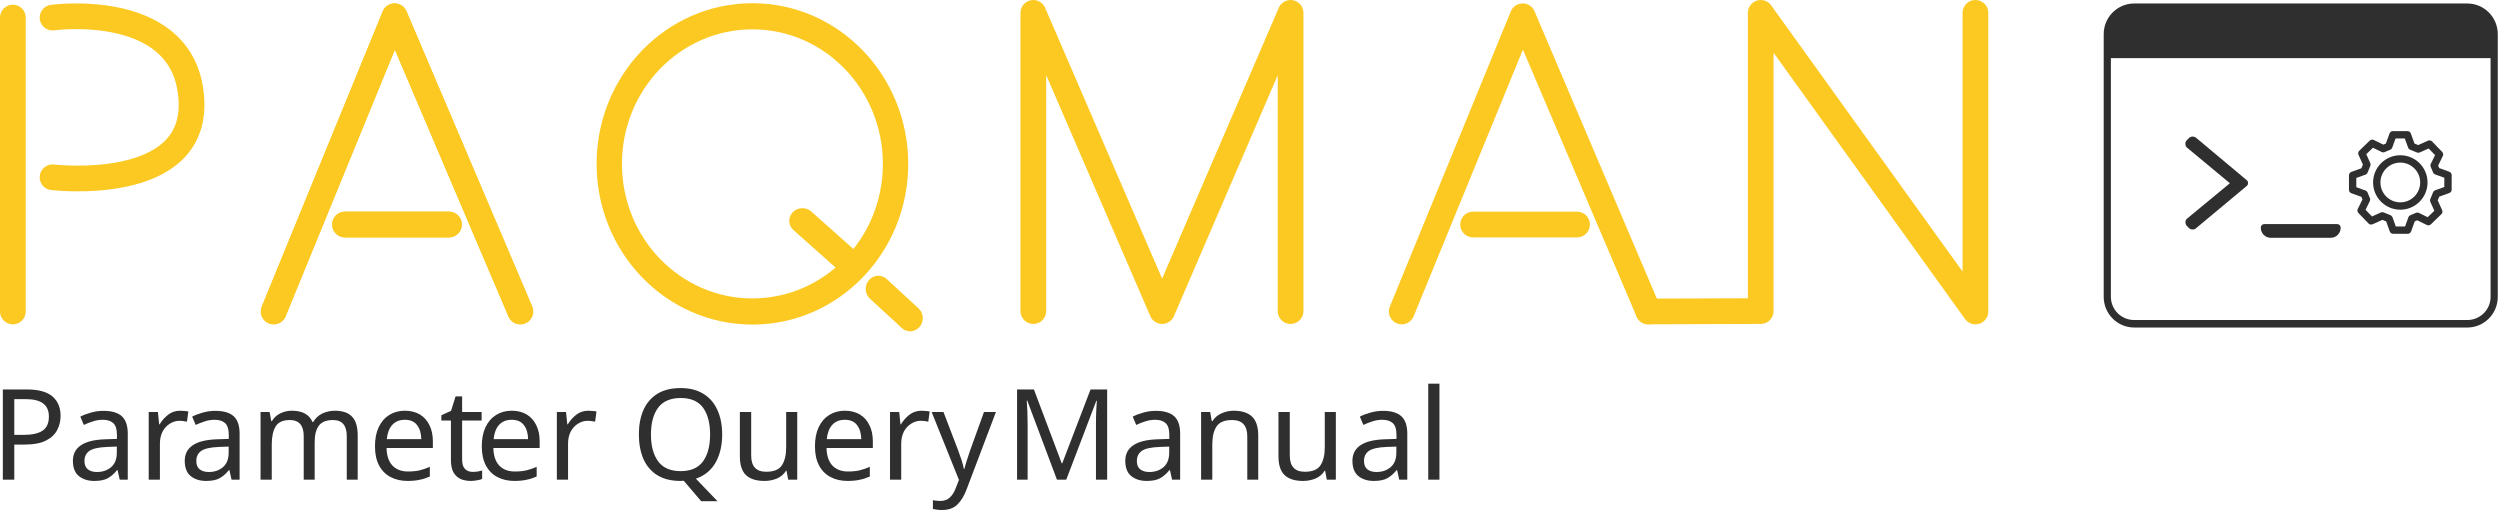
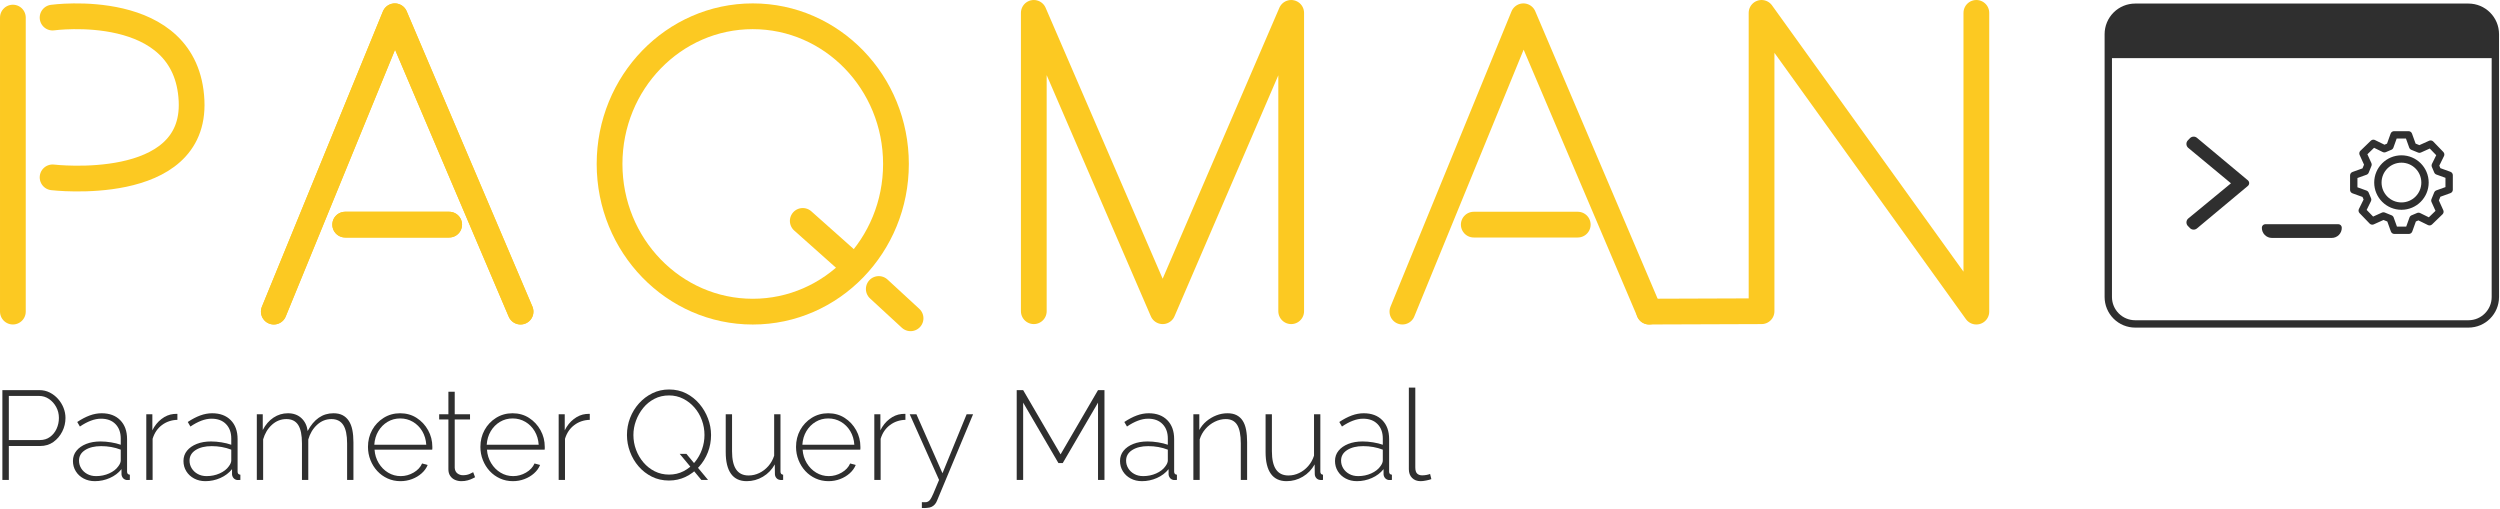
- <svg xmlns="http://www.w3.org/2000/svg" width="100%" height="100%" viewBox="0 0 680 139" version="1.1" xml:space="preserve" style="fill-rule:evenodd;clip-rule:evenodd;stroke-linecap:round;stroke-linejoin:round;stroke-miterlimit:1.5;">
-   <g transform="matrix(1,0,0,1,-46.491,-47.1322)">
-     <g id="paqman_v8_coding" transform="matrix(1,0,0,1,15.7386,-1.66615)">
-       <g transform="matrix(2.19066,0,0,2.19066,-729.261,-892.389)">
-         <text x="345.769px" y="489.194px" style="font-family:'Raleway-Light', 'Raleway';font-weight:300;font-size:15.694px;fill:rgb(47,47,47);">Par<tspan x="369.153px " y="489.194px ">a</tspan>met<tspan x="405.893px 415.043px 420.018px " y="489.194px 489.194px 489.194px ">er </tspan>Query<tspan x="467.618px " y="489.194px "> </tspan>Manual</text>
+ <svg xmlns="http://www.w3.org/2000/svg" width="100%" height="100%" viewBox="0 0 2124 432" version="1.1" xml:space="preserve" style="fill-rule:evenodd;clip-rule:evenodd;stroke-linecap:round;stroke-linejoin:round;stroke-miterlimit:1.5;">
+   <g id="paqman_v8_coding">
+     <g>
+       <path d="M2.021,407.724l0,-76.282l31.372,0c3.223,0 6.178,0.68 8.864,2.041c2.686,1.361 5.032,3.17 7.037,5.426c2.006,2.256 3.563,4.781 4.674,7.574c1.11,2.794 1.665,5.659 1.665,8.596c0,4.082 -0.913,7.932 -2.74,11.549c-1.826,3.617 -4.333,6.572 -7.52,8.864c-3.188,2.292 -6.966,3.438 -11.335,3.438l-26.538,0l0,28.794l-5.479,0Zm5.479,-33.844l26.323,0c3.366,0 6.267,-0.895 8.702,-2.686c2.436,-1.79 4.298,-4.118 5.587,-6.983c1.29,-2.865 1.934,-5.909 1.934,-9.132c0,-3.367 -0.77,-6.465 -2.31,-9.294c-1.54,-2.829 -3.581,-5.103 -6.124,-6.822c-2.543,-1.719 -5.354,-2.579 -8.434,-2.579l-25.678,0l0,37.496Z" style="fill:#2f2f2f;fill-rule:nonzero;" />
+       <path d="M61.972,391.663c0,-3.356 1.003,-6.266 3.008,-8.729c2.006,-2.463 4.763,-4.391 8.273,-5.783c3.51,-1.393 7.557,-2.089 12.141,-2.089c2.865,0 5.837,0.251 8.917,0.752c3.08,0.502 5.838,1.182 8.273,2.042l0,-5.251c0,-5.128 -1.486,-9.224 -4.459,-12.287c-2.972,-3.063 -7.073,-4.595 -12.301,-4.595c-2.794,0 -5.695,0.573 -8.703,1.719c-3.008,1.146 -6.088,2.794 -9.24,4.942l-2.256,-3.867c3.653,-2.436 7.18,-4.28 10.583,-5.534c3.402,-1.253 6.786,-1.88 10.153,-1.88c6.661,0 11.926,1.962 15.793,5.885c3.868,3.923 5.802,9.273 5.802,16.05l0,27.607c0,0.855 0.197,1.496 0.591,1.924c0.394,0.428 0.985,0.678 1.773,0.75l0,4.405c-0.645,0.072 -1.182,0.107 -1.612,0.107c-0.43,0 -0.788,0 -1.074,0c-1.361,-0.215 -2.418,-0.788 -3.17,-1.719c-0.752,-0.931 -1.164,-1.969 -1.235,-3.115l0,-4.405c-2.579,3.223 -5.891,5.73 -9.938,7.52c-4.047,1.791 -8.291,2.686 -12.732,2.686c-3.51,0 -6.679,-0.749 -9.508,-2.248c-2.83,-1.499 -5.05,-3.552 -6.662,-6.159c-1.611,-2.606 -2.417,-5.516 -2.417,-8.728Zm38.463,4.6c0.717,-0.928 1.254,-1.819 1.612,-2.675c0.358,-0.856 0.537,-1.64 0.537,-2.354l0,-9.202c-2.578,-0.998 -5.264,-1.747 -8.058,-2.246c-2.793,-0.499 -5.658,-0.748 -8.595,-0.748c-5.587,0 -10.117,1.105 -13.591,3.316c-3.474,2.211 -5.211,5.207 -5.211,8.987c0,2.354 0.609,4.529 1.827,6.526c1.217,1.997 2.918,3.602 5.103,4.815c2.185,1.212 4.709,1.819 7.574,1.819c4.011,0 7.718,-0.767 11.12,-2.3c3.403,-1.533 5.963,-3.513 7.682,-5.938Z" style="fill:#2f2f2f;fill-rule:nonzero;" />
+       <path d="M150.717,356.69c-5.014,0.143 -9.401,1.63 -13.161,4.459c-3.761,2.829 -6.393,6.715 -7.897,11.657l0,34.918l-5.372,0l0,-55.761l5.157,0l0,13.645c1.934,-3.94 4.513,-7.145 7.736,-9.616c3.223,-2.471 6.625,-3.886 10.206,-4.244c0.717,-0.072 1.361,-0.108 1.934,-0.108l1.397,0l0,5.05Z" style="fill:#2f2f2f;fill-rule:nonzero;" />
+       <path d="M155.874,391.663c0,-3.356 1.003,-6.266 3.009,-8.729c2.005,-2.463 4.763,-4.391 8.272,-5.783c3.51,-1.393 7.557,-2.089 12.141,-2.089c2.865,0 5.838,0.251 8.918,0.752c3.079,0.502 5.837,1.182 8.272,2.042l0,-5.251c0,-5.128 -1.486,-9.224 -4.458,-12.287c-2.973,-3.063 -7.073,-4.595 -12.302,-4.595c-2.794,0 -5.694,0.573 -8.703,1.719c-3.008,1.146 -6.088,2.794 -9.24,4.942l-2.256,-3.867c3.653,-2.436 7.181,-4.28 10.583,-5.534c3.402,-1.253 6.787,-1.88 10.153,-1.88c6.661,0 11.926,1.962 15.794,5.885c3.867,3.923 5.801,9.273 5.801,16.05l0,27.607c0,0.855 0.197,1.496 0.591,1.924c0.394,0.428 0.985,0.678 1.773,0.75l0,4.405c-0.645,0.072 -1.182,0.107 -1.612,0.107c-0.429,0 -0.787,0 -1.074,0c-1.361,-0.215 -2.417,-0.788 -3.169,-1.719c-0.752,-0.931 -1.164,-1.969 -1.236,-3.115l0,-4.405c-2.579,3.223 -5.891,5.73 -9.938,7.52c-4.047,1.791 -8.291,2.686 -12.732,2.686c-3.509,0 -6.679,-0.749 -9.508,-2.248c-2.829,-1.499 -5.05,-3.552 -6.661,-6.159c-1.612,-2.606 -2.418,-5.516 -2.418,-8.728Zm38.464,4.6c0.716,-0.928 1.253,-1.819 1.611,-2.675c0.358,-0.856 0.537,-1.64 0.537,-2.354l0,-9.202c-2.578,-0.998 -5.264,-1.747 -8.058,-2.246c-2.793,-0.499 -5.658,-0.748 -8.595,-0.748c-5.587,0 -10.117,1.105 -13.591,3.316c-3.474,2.211 -5.211,5.207 -5.211,8.987c0,2.354 0.609,4.529 1.827,6.526c1.217,1.997 2.919,3.602 5.103,4.815c2.185,1.212 4.71,1.819 7.575,1.819c4.011,0 7.717,-0.767 11.12,-2.3c3.402,-1.533 5.963,-3.513 7.682,-5.938Z" style="fill:#2f2f2f;fill-rule:nonzero;" />
+       <path d="M300.273,407.724l-5.372,0l0,-31.028c0,-7.062 -1.092,-12.269 -3.277,-15.622c-2.184,-3.352 -5.533,-5.029 -10.045,-5.029c-4.585,0 -8.649,1.623 -12.195,4.869c-3.545,3.245 -6.034,7.4 -7.467,12.465l0,34.345l-5.372,0l0,-31.028c0,-7.134 -1.074,-12.359 -3.223,-15.676c-2.149,-3.316 -5.479,-4.975 -9.992,-4.975c-4.584,0 -8.649,1.586 -12.194,4.758c-3.546,3.172 -6.071,7.324 -7.575,12.456l0,34.465l-5.372,0l0,-55.761l5.05,0l0,13.376c2.364,-4.567 5.408,-8.082 9.132,-10.543c3.725,-2.462 7.808,-3.693 12.248,-3.693c4.656,0 8.47,1.374 11.443,4.121c2.972,2.747 4.745,6.404 5.318,10.971c2.65,-4.995 5.802,-8.759 9.455,-11.292c3.653,-2.533 7.807,-3.8 12.463,-3.8c3.08,0 5.676,0.553 7.789,1.659c2.113,1.106 3.868,2.711 5.265,4.816c1.396,2.105 2.399,4.692 3.008,7.76c0.609,3.068 0.913,6.529 0.913,10.382l0,32.004Z" style="fill:#2f2f2f;fill-rule:nonzero;" />
+       <path d="M340.241,408.798c-3.94,0 -7.593,-0.767 -10.959,-2.301c-3.367,-1.535 -6.285,-3.64 -8.757,-6.316c-2.471,-2.676 -4.405,-5.78 -5.801,-9.312c-1.397,-3.533 -2.095,-7.262 -2.095,-11.187c0,-5.28 1.181,-10.061 3.545,-14.342c2.364,-4.282 5.623,-7.725 9.777,-10.329c4.154,-2.605 8.81,-3.908 13.967,-3.908c5.301,0 9.992,1.321 14.075,3.962c4.083,2.641 7.324,6.121 9.723,10.439c2.4,4.319 3.599,9.047 3.599,14.187l0,1.285c0,0.428 -0.035,0.784 -0.107,1.07l-48.992,0c0.286,4.206 1.468,8.02 3.545,11.441c2.077,3.422 4.745,6.113 8.004,8.073c3.259,1.961 6.823,2.941 10.691,2.941c3.867,0 7.52,-1.003 10.958,-3.009c3.438,-2.005 5.838,-4.584 7.199,-7.735l4.727,1.289c-1.074,2.65 -2.775,5.014 -5.103,7.091c-2.328,2.077 -5.05,3.707 -8.166,4.889c-3.115,1.181 -6.392,1.772 -9.83,1.772Zm-22.24,-30.942l44.157,0c-0.286,-4.348 -1.432,-8.198 -3.438,-11.548c-2.005,-3.351 -4.638,-5.989 -7.897,-7.913c-3.259,-1.925 -6.858,-2.887 -10.797,-2.887c-3.94,0 -7.521,0.962 -10.744,2.887c-3.223,1.924 -5.838,4.562 -7.843,7.913c-2.006,3.35 -3.152,7.2 -3.438,11.548Z" style="fill:#2f2f2f;fill-rule:nonzero;" />
+       <path d="M403.63,405.468c-0.358,0.143 -1.074,0.501 -2.149,1.074c-1.074,0.573 -2.435,1.092 -4.082,1.558c-1.648,0.466 -3.474,0.698 -5.48,0.698c-1.934,0 -3.742,-0.378 -5.426,-1.134c-1.683,-0.757 -3.026,-1.892 -4.029,-3.406c-1.002,-1.513 -1.504,-3.351 -1.504,-5.514l0,-42.376l-7.843,0l0,-4.405l7.843,0l0,-19.124l5.372,0l0,19.124l13,0l0,4.405l-13,0l0,41.107c0.143,2.091 0.896,3.659 2.256,4.705c1.361,1.046 2.937,1.569 4.728,1.569c2.22,0 4.154,-0.376 5.802,-1.128c1.647,-0.753 2.614,-1.236 2.9,-1.451l1.612,4.298Z" style="fill:#2f2f2f;fill-rule:nonzero;" />
+       <path d="M435.754,408.798c-3.939,0 -7.592,-0.767 -10.958,-2.301c-3.367,-1.535 -6.286,-3.64 -8.757,-6.316c-2.471,-2.676 -4.405,-5.78 -5.801,-9.312c-1.397,-3.533 -2.096,-7.262 -2.096,-11.187c0,-5.28 1.182,-10.061 3.546,-14.342c2.364,-4.282 5.623,-7.725 9.777,-10.329c4.154,-2.605 8.81,-3.908 13.967,-3.908c5.301,0 9.992,1.321 14.075,3.962c4.082,2.641 7.324,6.121 9.723,10.439c2.4,4.319 3.599,9.047 3.599,14.187l0,1.285c0,0.428 -0.036,0.784 -0.107,1.07l-48.993,0c0.287,4.206 1.469,8.02 3.546,11.441c2.077,3.422 4.745,6.113 8.004,8.073c3.259,1.961 6.823,2.941 10.69,2.941c3.868,0 7.521,-1.003 10.959,-3.009c3.438,-2.005 5.838,-4.584 7.199,-7.735l4.727,1.289c-1.074,2.65 -2.776,5.014 -5.103,7.091c-2.328,2.077 -5.05,3.707 -8.166,4.889c-3.116,1.181 -6.392,1.772 -9.831,1.772Zm-22.24,-30.942l44.158,0c-0.286,-4.348 -1.432,-8.198 -3.438,-11.548c-2.005,-3.351 -4.638,-5.989 -7.897,-7.913c-3.259,-1.925 -6.858,-2.887 -10.797,-2.887c-3.94,0 -7.521,0.962 -10.744,2.887c-3.224,1.924 -5.838,4.562 -7.843,7.913c-2.006,3.35 -3.152,7.2 -3.439,11.548Z" style="fill:#2f2f2f;fill-rule:nonzero;" />
+       <path d="M501.078,356.69c-5.014,0.143 -9.401,1.63 -13.162,4.459c-3.76,2.829 -6.392,6.715 -7.896,11.657l0,34.918l-5.372,0l0,-55.761l5.157,0l0,13.645c1.934,-3.94 4.512,-7.145 7.735,-9.616c3.224,-2.471 6.626,-3.886 10.207,-4.244c0.716,-0.072 1.361,-0.108 1.934,-0.108l1.397,0l0,5.05Z" style="fill:#2f2f2f;fill-rule:nonzero;" />
+       <path d="M568.335,408.261c-5.3,0 -10.135,-1.092 -14.504,-3.277c-4.37,-2.184 -8.13,-5.103 -11.282,-8.756c-3.151,-3.653 -5.586,-7.789 -7.305,-12.409c-1.719,-4.62 -2.579,-9.366 -2.579,-14.236c0,-5.086 0.895,-9.938 2.686,-14.558c1.791,-4.62 4.316,-8.739 7.575,-12.356c3.259,-3.617 7.055,-6.482 11.388,-8.595c4.334,-2.113 9.043,-3.169 14.128,-3.169c5.372,0 10.225,1.11 14.559,3.33c4.333,2.221 8.075,5.193 11.227,8.918c3.152,3.724 5.587,7.879 7.306,12.463c1.719,4.584 2.578,9.24 2.578,13.967c0,5.157 -0.895,10.045 -2.686,14.665c-1.79,4.62 -4.315,8.739 -7.574,12.356c-3.259,3.617 -7.055,6.464 -11.389,8.541c-4.333,2.078 -9.043,3.116 -14.128,3.116Zm0.107,-5.05c4.513,0 8.631,-0.966 12.356,-2.9c3.725,-1.934 6.912,-4.513 9.562,-7.736c2.65,-3.223 4.674,-6.822 6.07,-10.798c1.397,-3.975 2.096,-8.04 2.096,-12.194c0,-4.369 -0.735,-8.559 -2.203,-12.571c-1.468,-4.011 -3.563,-7.592 -6.285,-10.744c-2.722,-3.151 -5.927,-5.658 -9.616,-7.52c-3.689,-1.863 -7.682,-2.794 -11.98,-2.794c-4.584,0 -8.738,0.967 -12.463,2.901c-3.724,1.934 -6.894,4.513 -9.508,7.736c-2.614,3.223 -4.656,6.822 -6.124,10.797c-1.468,3.976 -2.203,8.041 -2.203,12.195c0,4.369 0.753,8.559 2.257,12.57c1.504,4.011 3.599,7.593 6.285,10.744c2.686,3.152 5.873,5.659 9.562,7.521c3.689,1.862 7.754,2.793 12.194,2.793Zm9.025,-17.62l5.695,0l18.372,22.133l-5.694,0l-18.373,-22.133Z" style="fill:#2f2f2f;fill-rule:nonzero;" />
+       <path d="M616.575,384.134l0,-32.171l5.372,0l0,31.414c0,6.934 1.164,12.099 3.492,15.494c2.328,3.395 5.856,5.093 10.583,5.093c3.152,0 6.178,-0.697 9.079,-2.09c2.9,-1.394 5.461,-3.359 7.682,-5.895c2.22,-2.537 3.867,-5.485 4.942,-8.843l0,-35.173l5.372,0l0,48.675c0,0.858 0.197,1.502 0.591,1.931c0.394,0.428 0.949,0.678 1.665,0.75l0,4.405c-0.716,0.072 -1.271,0.107 -1.665,0.107c-0.394,0 -0.734,-0.035 -1.021,-0.107c-1.218,-0.143 -2.22,-0.661 -3.008,-1.555c-0.788,-0.893 -1.218,-1.983 -1.29,-3.27l-0.107,-8.363c-2.435,4.433 -5.784,7.918 -10.046,10.456c-4.261,2.537 -8.863,3.806 -13.806,3.806c-5.873,0 -10.314,-2.073 -13.322,-6.219c-3.008,-4.147 -4.513,-10.295 -4.513,-18.445Z" style="fill:#2f2f2f;fill-rule:nonzero;" />
+       <path d="M703.924,408.798c-3.94,0 -7.593,-0.767 -10.959,-2.301c-3.366,-1.535 -6.285,-3.64 -8.756,-6.316c-2.471,-2.676 -4.405,-5.78 -5.802,-9.312c-1.397,-3.533 -2.095,-7.262 -2.095,-11.187c0,-5.28 1.182,-10.061 3.545,-14.342c2.364,-4.282 5.623,-7.725 9.777,-10.329c4.155,-2.605 8.81,-3.908 13.968,-3.908c5.3,0 9.991,1.321 14.074,3.962c4.083,2.641 7.324,6.121 9.723,10.439c2.4,4.319 3.6,9.047 3.6,14.187l0,1.285c0,0.428 -0.036,0.784 -0.108,1.07l-48.992,0c0.286,4.206 1.468,8.02 3.545,11.441c2.077,3.422 4.745,6.113 8.004,8.073c3.259,1.961 6.823,2.941 10.691,2.941c3.868,0 7.52,-1.003 10.959,-3.009c3.438,-2.005 5.837,-4.584 7.198,-7.735l4.727,1.289c-1.074,2.65 -2.775,5.014 -5.103,7.091c-2.328,2.077 -5.05,3.707 -8.165,4.889c-3.116,1.181 -6.393,1.772 -9.831,1.772Zm-22.24,-30.942l44.158,0c-0.287,-4.348 -1.433,-8.198 -3.439,-11.548c-2.005,-3.351 -4.637,-5.989 -7.896,-7.913c-3.259,-1.925 -6.859,-2.887 -10.798,-2.887c-3.94,0 -7.521,0.962 -10.744,2.887c-3.223,1.924 -5.838,4.562 -7.843,7.913c-2.006,3.35 -3.152,7.2 -3.438,11.548Z" style="fill:#2f2f2f;fill-rule:nonzero;" />
+       <path d="M769.247,356.69c-5.014,0.143 -9.401,1.63 -13.161,4.459c-3.761,2.829 -6.393,6.715 -7.897,11.657l0,34.918l-5.372,0l0,-55.761l5.157,0l0,13.645c1.934,-3.94 4.513,-7.145 7.736,-9.616c3.223,-2.471 6.625,-3.886 10.207,-4.244c0.716,-0.072 1.36,-0.108 1.933,-0.108l1.397,0l0,5.05Z" style="fill:#2f2f2f;fill-rule:nonzero;" />
+       <path d="M783.214,426.633c1.146,0.072 2.167,0.09 3.062,0.054c0.896,-0.036 1.558,-0.197 1.988,-0.483c0.645,-0.214 1.307,-0.768 1.988,-1.662c0.68,-0.895 1.593,-2.647 2.739,-5.257c1.146,-2.609 2.758,-6.453 4.835,-11.529l-24.926,-55.793l5.694,0l22.133,50.107l20.521,-50.107l5.479,0l-30.62,73.389c-0.43,1.145 -1.021,2.165 -1.773,3.058c-0.752,0.894 -1.665,1.609 -2.739,2.146c-1.075,0.536 -2.364,0.84 -3.868,0.912c-0.645,0.072 -1.325,0.125 -2.042,0.161c-0.716,0.036 -1.54,0.018 -2.471,-0.053l0,-4.943Z" style="fill:#2f2f2f;fill-rule:nonzero;" />
+       <path d="M932.878,407.724l0,-65.646l-29.976,51.356l-3.653,0l-29.976,-51.356l0,65.646l-5.479,0l0,-76.282l5.479,0l31.803,54.579l31.802,-54.579l5.479,0l0,76.282l-5.479,0Z" style="fill:#2f2f2f;fill-rule:nonzero;" />
+       <path d="M951.572,391.663c0,-3.356 1.003,-6.266 3.009,-8.729c2.005,-2.463 4.763,-4.391 8.272,-5.783c3.51,-1.393 7.557,-2.089 12.141,-2.089c2.865,0 5.838,0.251 8.918,0.752c3.079,0.502 5.837,1.182 8.272,2.042l0,-5.251c0,-5.128 -1.486,-9.224 -4.458,-12.287c-2.973,-3.063 -7.073,-4.595 -12.302,-4.595c-2.794,0 -5.694,0.573 -8.703,1.719c-3.008,1.146 -6.088,2.794 -9.24,4.942l-2.256,-3.867c3.653,-2.436 7.181,-4.28 10.583,-5.534c3.402,-1.253 6.787,-1.88 10.153,-1.88c6.661,0 11.926,1.962 15.794,5.885c3.867,3.923 5.801,9.273 5.801,16.05l0,27.607c0,0.855 0.197,1.496 0.591,1.924c0.394,0.428 0.985,0.678 1.773,0.75l0,4.405c-0.645,0.072 -1.182,0.107 -1.612,0.107c-0.429,0 -0.787,0 -1.074,0c-1.361,-0.215 -2.417,-0.788 -3.169,-1.719c-0.752,-0.931 -1.164,-1.969 -1.236,-3.115l0,-4.405c-2.579,3.223 -5.891,5.73 -9.938,7.52c-4.047,1.791 -8.291,2.686 -12.732,2.686c-3.509,0 -6.679,-0.749 -9.508,-2.248c-2.829,-1.499 -5.05,-3.552 -6.661,-6.159c-1.612,-2.606 -2.418,-5.516 -2.418,-8.728Zm38.464,4.6c0.716,-0.928 1.253,-1.819 1.611,-2.675c0.358,-0.856 0.537,-1.64 0.537,-2.354l0,-9.202c-2.578,-0.998 -5.264,-1.747 -8.058,-2.246c-2.793,-0.499 -5.658,-0.748 -8.595,-0.748c-5.587,0 -10.117,1.105 -13.591,3.316c-3.474,2.211 -5.211,5.207 -5.211,8.987c0,2.354 0.609,4.529 1.827,6.526c1.217,1.997 2.919,3.602 5.103,4.815c2.185,1.212 4.71,1.819 7.575,1.819c4.011,0 7.717,-0.767 11.12,-2.3c3.402,-1.533 5.963,-3.513 7.682,-5.938Z" style="fill:#2f2f2f;fill-rule:nonzero;" />
+       <path d="M1059.55,407.724l-5.372,0l0,-31.028c0,-7.134 -1.021,-12.359 -3.062,-15.676c-2.041,-3.316 -5.282,-4.975 -9.723,-4.975c-3.152,0 -6.25,0.749 -9.294,2.246c-3.044,1.497 -5.694,3.546 -7.95,6.147c-2.257,2.602 -3.886,5.542 -4.889,8.821l0,34.465l-5.372,0l0,-55.761l5.05,0l0,13.376c1.504,-2.854 3.51,-5.333 6.016,-7.439c2.507,-2.105 5.301,-3.764 8.381,-4.977c3.08,-1.213 6.267,-1.82 9.562,-1.82c3.08,0 5.676,0.553 7.789,1.659c2.113,1.106 3.832,2.693 5.157,4.762c1.325,2.07 2.275,4.639 2.848,7.708c0.573,3.068 0.859,6.565 0.859,10.488l0,32.004Z" style="fill:#2f2f2f;fill-rule:nonzero;" />
+       <path d="M1075.24,384.134l0,-32.171l5.372,0l0,31.414c0,6.934 1.164,12.099 3.492,15.494c2.328,3.395 5.855,5.093 10.583,5.093c3.151,0 6.178,-0.697 9.078,-2.09c2.901,-1.394 5.462,-3.359 7.682,-5.895c2.221,-2.537 3.868,-5.485 4.943,-8.843l0,-35.173l5.372,0l0,48.675c0,0.858 0.197,1.502 0.591,1.931c0.393,0.428 0.949,0.678 1.665,0.75l0,4.405c-0.716,0.072 -1.272,0.107 -1.665,0.107c-0.394,0 -0.735,-0.035 -1.021,-0.107c-1.218,-0.143 -2.221,-0.661 -3.008,-1.555c-0.788,-0.893 -1.218,-1.983 -1.29,-3.27l-0.107,-8.363c-2.435,4.433 -5.784,7.918 -10.046,10.456c-4.262,2.537 -8.864,3.806 -13.806,3.806c-5.873,0 -10.314,-2.073 -13.322,-6.219c-3.009,-4.147 -4.513,-10.295 -4.513,-18.445Z" style="fill:#2f2f2f;fill-rule:nonzero;" />
+       <path d="M1134.22,391.663c0,-3.356 1.002,-6.266 3.008,-8.729c2.005,-2.463 4.763,-4.391 8.273,-5.783c3.509,-1.393 7.556,-2.089 12.14,-2.089c2.866,0 5.838,0.251 8.918,0.752c3.08,0.502 5.837,1.182 8.273,2.042l0,-5.251c0,-5.128 -1.486,-9.224 -4.459,-12.287c-2.972,-3.063 -7.073,-4.595 -12.302,-4.595c-2.793,0 -5.694,0.573 -8.702,1.719c-3.009,1.146 -6.089,2.794 -9.24,4.942l-2.256,-3.867c3.652,-2.436 7.18,-4.28 10.582,-5.534c3.403,-1.253 6.787,-1.88 10.153,-1.88c6.662,0 11.926,1.962 15.794,5.885c3.868,3.923 5.802,9.273 5.802,16.05l0,27.607c0,0.855 0.197,1.496 0.591,1.924c0.394,0.428 0.985,0.678 1.772,0.75l0,4.405c-0.644,0.072 -1.181,0.107 -1.611,0.107c-0.43,0 -0.788,0 -1.075,0c-1.36,-0.215 -2.417,-0.788 -3.169,-1.719c-0.752,-0.931 -1.164,-1.969 -1.236,-3.115l0,-4.405c-2.578,3.223 -5.891,5.73 -9.938,7.52c-4.047,1.791 -8.291,2.686 -12.731,2.686c-3.51,0 -6.68,-0.749 -9.509,-2.248c-2.829,-1.499 -5.049,-3.552 -6.661,-6.159c-1.612,-2.606 -2.417,-5.516 -2.417,-8.728Zm38.463,4.6c0.716,-0.928 1.253,-1.819 1.612,-2.675c0.358,-0.856 0.537,-1.64 0.537,-2.354l0,-9.202c-2.579,-0.998 -5.265,-1.747 -8.058,-2.246c-2.794,-0.499 -5.659,-0.748 -8.595,-0.748c-5.587,0 -10.118,1.105 -13.591,3.316c-3.474,2.211 -5.211,5.207 -5.211,8.987c0,2.354 0.609,4.529 1.826,6.526c1.218,1.997 2.919,3.602 5.104,4.815c2.184,1.212 4.709,1.819 7.574,1.819c4.011,0 7.718,-0.767 11.12,-2.3c3.402,-1.533 5.963,-3.513 7.682,-5.938Z" style="fill:#2f2f2f;fill-rule:nonzero;" />
+       <path d="M1196.96,329.293l5.48,0l0,67.756c0,2.593 0.537,4.376 1.611,5.348c1.075,0.973 2.471,1.459 4.191,1.459c1.146,0 2.327,-0.107 3.545,-0.322c1.218,-0.215 2.292,-0.502 3.223,-0.86l1.075,4.405c-1.218,0.43 -2.722,0.824 -4.513,1.182c-1.791,0.358 -3.33,0.537 -4.62,0.537c-3.008,0 -5.425,-0.918 -7.252,-2.754c-1.826,-1.837 -2.74,-4.304 -2.74,-7.4l0,-69.351Z" style="fill:#2f2f2f;fill-rule:nonzero;" />
+     </g>
+     <g id="v1">
+       <path d="M293.269,190.846l88.354,0" style="fill:none;stroke:#fcc922;stroke-width:21.87px;" />
+       <path d="M232.626,264.742l102.812,-250.913l106.828,250.913" style="fill:none;stroke:#fcc922;stroke-width:21.87px;" />
+       <path d="M878.316,264.407l0,-253.47l109.49,253.47l109.187,-253.47l0,253.47" style="fill:none;stroke:#fcc922;stroke-width:21.87px;" />
+       <path d="M746.606,245.522l27.016,24.897" style="fill:none;stroke:#fcc922;stroke-width:21.87px;" />
+       <path d="M682.024,187.688l43.739,38.944" style="fill:none;stroke:#fcc922;stroke-width:21.87px;" />
+       <path d="M293.269,190.846l88.354,0" style="fill:none;stroke:#fcc922;stroke-width:21.87px;" />
+       <path d="M10.938,14.941l0,249.801" style="fill:none;stroke:#fcc922;stroke-width:21.87px;" />
+       <path d="M44.673,14.941c0,0 114.047,-15.675 118.073,70.683c3.708,79.555 -118.073,65.061 -118.073,65.061" style="fill:none;stroke:#fcc922;stroke-width:21.87px;" />
+       <path d="M232.626,264.742l102.812,-250.913l106.828,250.913" style="fill:none;stroke:#fcc922;stroke-width:21.87px;" />
+       <path d="M1252.11,190.846l88.354,0" style="fill:none;stroke:#fcc922;stroke-width:21.87px;" />
+       <path d="M1191.47,264.742l102.812,-250.913l106.828,250.913" style="fill:none;stroke:#fcc922;stroke-width:21.87px;" />
+       <path d="M1401.11,264.742l95.511,-0.335l0,-253.47l182.492,253.805l0,-253.805" style="fill:none;stroke:#fcc922;stroke-width:21.87px;" />
+       <ellipse cx="639.547" cy="139.301" rx="121.664" ry="125.472" style="fill:none;stroke:#fcc922;stroke-width:21.88px;" />
+     </g>
+     <g id="Command-Line">
+       <g id="Frame">
+         <path d="M2120.05,30.641c0,-6.495 -2.58,-12.725 -7.173,-17.317c-4.593,-4.593 -10.822,-7.173 -17.317,-7.173c-62.401,0 -226.498,0 -284.057,0c-11.214,0 -20.305,9.09 -20.305,20.304c0,11.239 0,22.957 0,22.957l328.852,0l0,-18.771Z" style="fill:#2f2f2f;" />
+         <path d="M2120.05,29.017c0,-12.629 -10.238,-22.866 -22.866,-22.866c-60.253,0 -222.867,0 -283.119,0c-6.065,0 -11.881,2.409 -16.169,6.697c-4.288,4.288 -6.698,10.104 -6.698,16.169l0,223.323c0,6.064 2.41,11.88 6.698,16.169c4.288,4.288 10.104,6.697 16.169,6.697c60.252,0 222.866,0 283.119,0c12.628,0 22.866,-10.238 22.866,-22.866c0,-50.794 0,-172.53 0,-223.323Z" style="fill:none;stroke:#2f2f2f;stroke-width:6.25px;" />
      </g>
-       <g id="v1" transform="matrix(1.6076,0,0,1.6076,-414.089,-611.659)">
-         <g transform="matrix(1,0,0,1,0.559596,0)">
-           <path d="M334.529,448.824L352.116,448.824" style="fill:none;stroke:rgb(252,201,34);stroke-width:4.35px;" />
-         </g>
-         <path d="M323.017,463.533L343.482,413.588L364.747,463.533" style="fill:none;stroke:rgb(252,201,34);stroke-width:4.35px;" />
-         <path d="M451.545,463.467L451.545,413.012L473.339,463.467L495.074,413.012L495.074,463.467" style="fill:none;stroke:rgb(252,201,34);stroke-width:4.35px;" />
-         <g transform="matrix(1.30781,0,0,1.35752,-127.621,-166.978)">
-           <path d="M422.803,461.641L426.915,465.292" style="fill:none;stroke:rgb(252,201,34);stroke-width:3.27px;" />
-         </g>
-         <g transform="matrix(1.02745,0,0,0.989509,-8.46506,4.08012)">
-           <path d="M409.693,448.824L418.167,456.658" style="fill:none;stroke:rgb(252,201,34);stroke-width:4.32px;" />
-         </g>
-         <g transform="matrix(1,0,0,1,0.559596,0)">
-           <path d="M334.529,448.824L352.116,448.824" style="fill:none;stroke:rgb(252,201,34);stroke-width:4.35px;" />
-         </g>
-         <path d="M278.889,413.809L278.889,463.533" style="fill:none;stroke:rgb(252,201,34);stroke-width:4.35px;" />
-         <path d="M285.604,413.809C285.604,413.809 308.306,410.689 309.107,427.879C309.845,443.715 285.604,440.83 285.604,440.83" style="fill:none;stroke:rgb(252,201,34);stroke-width:4.35px;" />
-         <path d="M323.017,463.533L343.482,413.588L364.747,463.533" style="fill:none;stroke:rgb(252,201,34);stroke-width:4.35px;" />
-         <g transform="matrix(1,0,0,1,191.422,0)">
-           <path d="M334.529,448.824L352.116,448.824" style="fill:none;stroke:rgb(252,201,34);stroke-width:4.35px;" />
-         </g>
-         <g transform="matrix(1,0,0,1,190.862,0)">
-           <path d="M323.017,463.533L343.482,413.588L364.747,463.533" style="fill:none;stroke:rgb(252,201,34);stroke-width:4.35px;" />
-         </g>
-         <path d="M555.609,463.533L574.621,463.467L574.621,413.012L610.947,463.533L610.947,413.012" style="fill:none;stroke:rgb(252,201,34);stroke-width:4.35px;" />
-         <g transform="matrix(1.04926,0,0,1.0821,-24.9113,-33.9556)">
-           <circle cx="408.791" cy="436.669" r="23.081" style="fill:none;stroke:rgb(252,201,34);stroke-width:4.09px;" />
-         </g>
+       <g id="Command">
+         <path d="M1859.16,125.655c-0.942,-0.781 -1.514,-1.919 -1.579,-3.14c-0.066,-1.222 0.382,-2.415 1.235,-3.291c0.588,-0.604 1.195,-1.228 1.768,-1.817c1.598,-1.643 4.192,-1.777 5.951,-0.308c8.953,7.473 34.642,28.92 43.25,36.106c0.706,0.589 1.114,1.46 1.114,2.379c0,0.919 -0.408,1.791 -1.114,2.38c-8.612,7.19 -34.324,28.655 -43.264,36.118c-1.753,1.463 -4.337,1.336 -5.937,-0.294c-0.56,-0.57 -1.152,-1.173 -1.726,-1.758c-0.861,-0.877 -1.315,-2.075 -1.25,-3.303c0.065,-1.227 0.642,-2.37 1.59,-3.152c9.888,-8.146 36.226,-29.844 36.226,-29.844c0,0 -26.406,-21.9 -36.264,-30.076Z" style="fill:#2f2f2f;fill-rule:nonzero;" />
+         <path d="M1989.58,193.449c0,-1.65 -1.338,-2.988 -2.988,-2.988c-11.213,0 -50.717,0 -61.93,0c-1.65,0 -2.988,1.338 -2.988,2.988c0,0.055 0,0.111 0,0.167c0,2.261 0.899,4.429 2.497,6.028c1.599,1.598 3.767,2.497 6.028,2.497c13.044,0 37.812,0 50.856,0c2.261,0 4.429,-0.899 6.028,-2.497c1.599,-1.599 2.497,-3.767 2.497,-6.028c0,-0.056 0,-0.112 0,-0.167Z" style="fill:#2f2f2f;" />
      </g>
-       <g id="Command-Line" transform="matrix(1,0,0,1,0.61415,0.837754)">
-         <g id="Frame">
-           <g transform="matrix(1.002,0,0,1,2.46771,-0.424642)">
-             <path d="M704.675,58.19C704.675,56.112 703.851,54.118 702.384,52.649C700.918,51.179 698.928,50.353 696.854,50.353C676.926,50.353 624.52,50.353 606.137,50.353C602.556,50.353 599.653,53.262 599.653,56.851C599.653,60.447 599.653,64.197 599.653,64.197L704.675,64.197L704.675,58.19Z" style="fill:rgb(47,47,47);" />
-           </g>
-           <g transform="matrix(0.835904,0,0,0.872535,128.602,8.06491)">
-             <path d="M693.803,56.366C693.803,51.734 689.884,47.98 685.05,47.98C661.984,47.98 599.732,47.98 576.666,47.98C574.345,47.98 572.118,48.863 570.477,50.436C568.835,52.009 567.913,54.142 567.913,56.366L567.913,138.269C567.913,140.493 568.835,142.626 570.477,144.199C572.118,145.771 574.345,146.655 576.666,146.655C599.732,146.655 661.984,146.655 685.05,146.655C689.884,146.655 693.803,142.9 693.803,138.269C693.803,119.641 693.803,74.994 693.803,56.366Z" style="fill:none;stroke:rgb(47,47,47);stroke-width:2.34px;" />
-           </g>
-         </g>
-         <g id="Command" transform="matrix(1,0,0,1,3.87973,-0.424642)">
-           <g transform="matrix(48,0,0,48,615.123,110.946)">
-             <path d="M0.126,-0.466C0.12,-0.471 0.116,-0.478 0.116,-0.487C0.115,-0.495 0.118,-0.503 0.124,-0.509C0.128,-0.513 0.132,-0.517 0.136,-0.521C0.147,-0.532 0.164,-0.532 0.176,-0.523C0.235,-0.473 0.407,-0.33 0.464,-0.282C0.469,-0.278 0.471,-0.272 0.471,-0.266C0.471,-0.26 0.469,-0.254 0.464,-0.25C0.406,-0.202 0.235,-0.059 0.175,-0.009C0.164,0 0.147,-0.001 0.136,-0.011C0.132,-0.015 0.128,-0.019 0.124,-0.023C0.119,-0.029 0.116,-0.037 0.116,-0.045C0.116,-0.053 0.12,-0.061 0.127,-0.066C0.193,-0.12 0.368,-0.265 0.368,-0.265C0.368,-0.265 0.192,-0.411 0.126,-0.466Z" style="fill:rgb(47,47,47);fill-rule:nonzero;" />
-           </g>
-           <g transform="matrix(1,0,0,1,4.09571,1.06832)">
-             <path d="M658.828,109.22C658.828,108.692 658.4,108.264 657.872,108.264C654.284,108.264 641.643,108.264 638.054,108.264C637.526,108.264 637.098,108.692 637.098,109.22C637.098,109.238 637.098,109.256 637.098,109.274C637.098,109.997 637.386,110.691 637.897,111.203C638.409,111.715 639.103,112.002 639.826,112.002C644,112.002 651.926,112.002 656.1,112.002C656.824,112.002 657.517,111.715 658.029,111.203C658.541,110.691 658.828,109.997 658.828,109.274C658.828,109.256 658.828,109.238 658.828,109.22Z" style="fill:rgb(47,47,47);" />
-           </g>
-         </g>
-         <g id="Gear" transform="matrix(1,0,0,1,3.55026,-0.424642)">
-           <g transform="matrix(1,0,0,1,29.9296,-35.0265)">
-             <path d="M640.455,128.158L639.085,125.12L641.908,122.387L644.899,123.854L646.413,123.211L647.542,120.076L651.472,120.076L652.6,123.211L654.437,123.959L657.475,122.592L660.206,125.417L658.737,128.408L659.378,129.922L662.512,131.054L662.508,134.983L659.372,136.109L658.631,137.928L660.001,140.965L657.179,143.699L654.187,142.232L652.673,142.874L651.544,146.01L647.614,146.01L646.486,142.874L644.65,142.126L641.611,143.494L638.88,140.669L640.35,137.678L639.709,136.164L636.574,135.032L636.578,131.103L639.714,129.977L640.455,128.158Z" style="fill:none;stroke:rgb(47,47,47);stroke-width:2px;" />
-           </g>
-           <g transform="matrix(1,0,0,1,-4.62433,10.57)">
-             <circle cx="684.097" cy="87.446" r="6.405" style="fill:none;stroke:rgb(47,47,47);stroke-width:2px;" />
-           </g>
-         </g>
+       <g id="Gear">
+         <path d="M2011.87,139.831l-4.282,-9.492l8.821,-8.543l9.349,4.585l4.732,-2.007l3.527,-9.798l12.28,0l3.527,9.798l5.738,2.338l9.495,-4.274l8.535,8.829l-4.592,9.345l2.002,4.733l9.795,3.536l-0.011,12.28l-9.801,3.518l-2.316,5.685l4.283,9.492l-8.821,8.542l-9.35,-4.584l-4.731,2.007l-3.527,9.798l-12.28,0l-3.527,-9.798l-5.738,-2.338l-9.496,4.274l-8.535,-8.829l4.593,-9.345l-2.003,-4.733l-9.794,-3.537l0.011,-12.279l9.801,-3.518l2.315,-5.685Z" style="fill:none;stroke:#2f2f2f;stroke-width:6.25px;" />
+         <circle cx="2040.27" cy="155.097" r="20.016" style="fill:none;stroke:#2f2f2f;stroke-width:6.25px;" />
      </g>
    </g>
  </g>
</svg>
